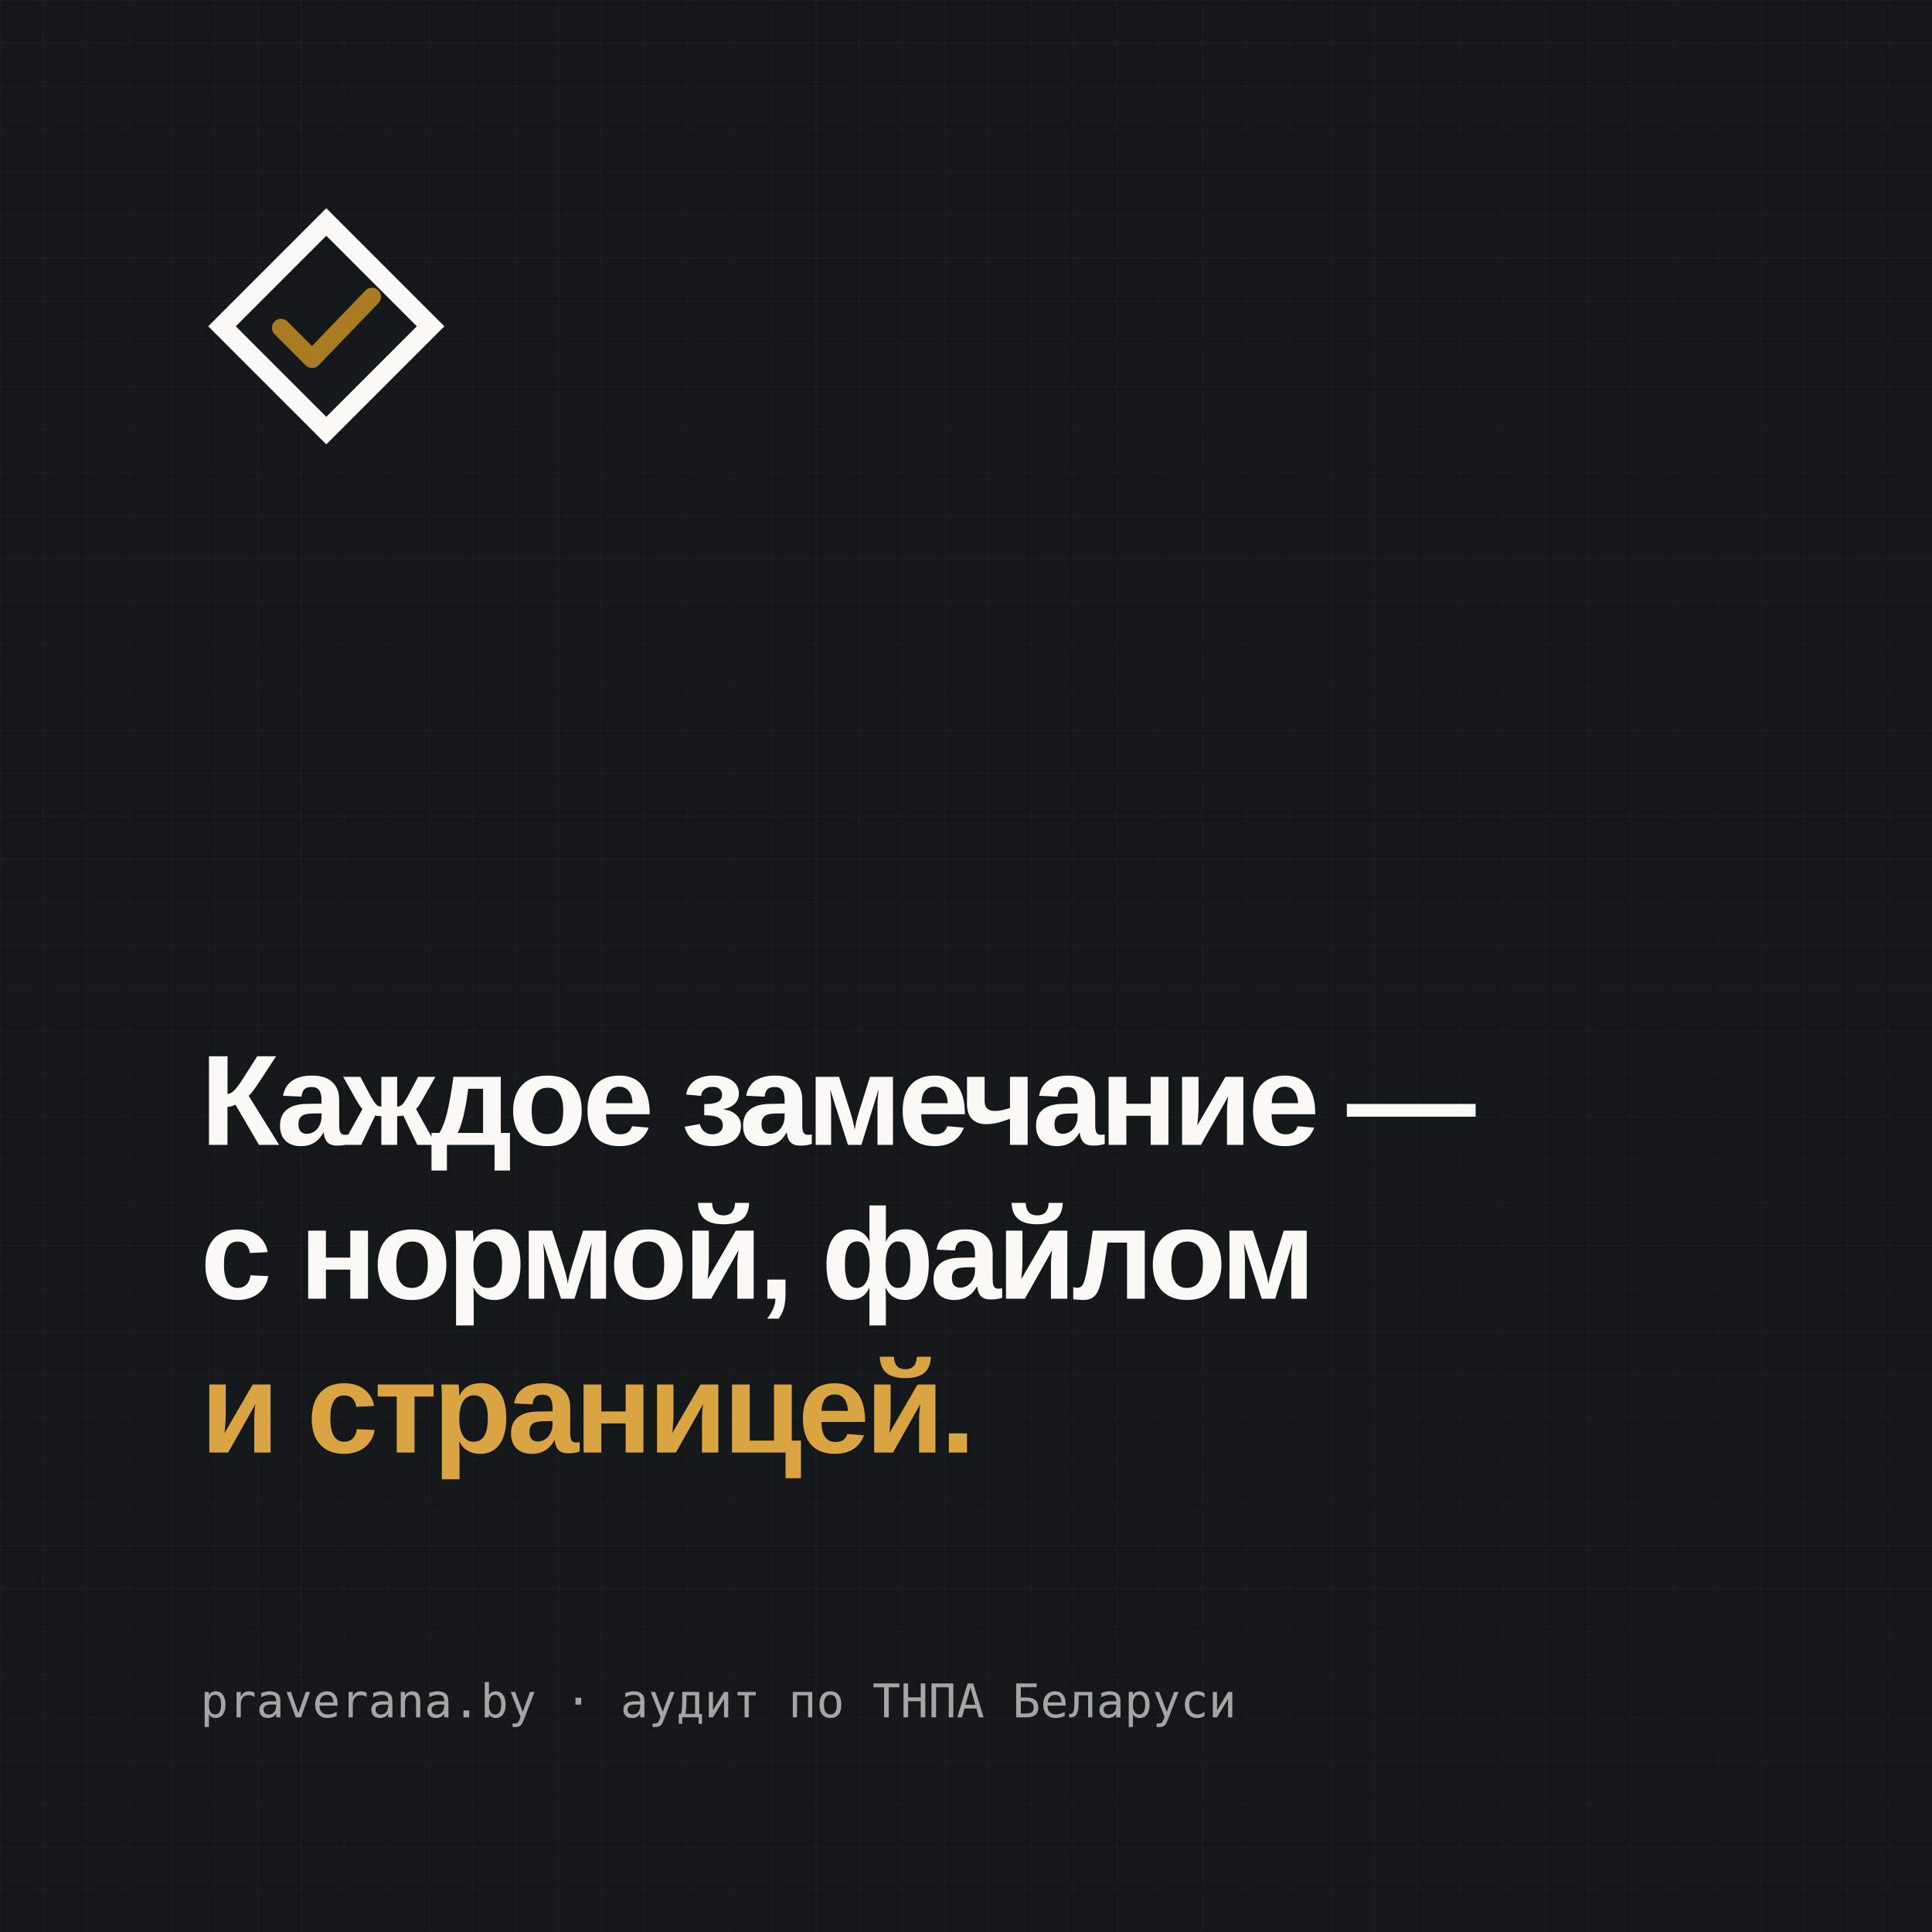
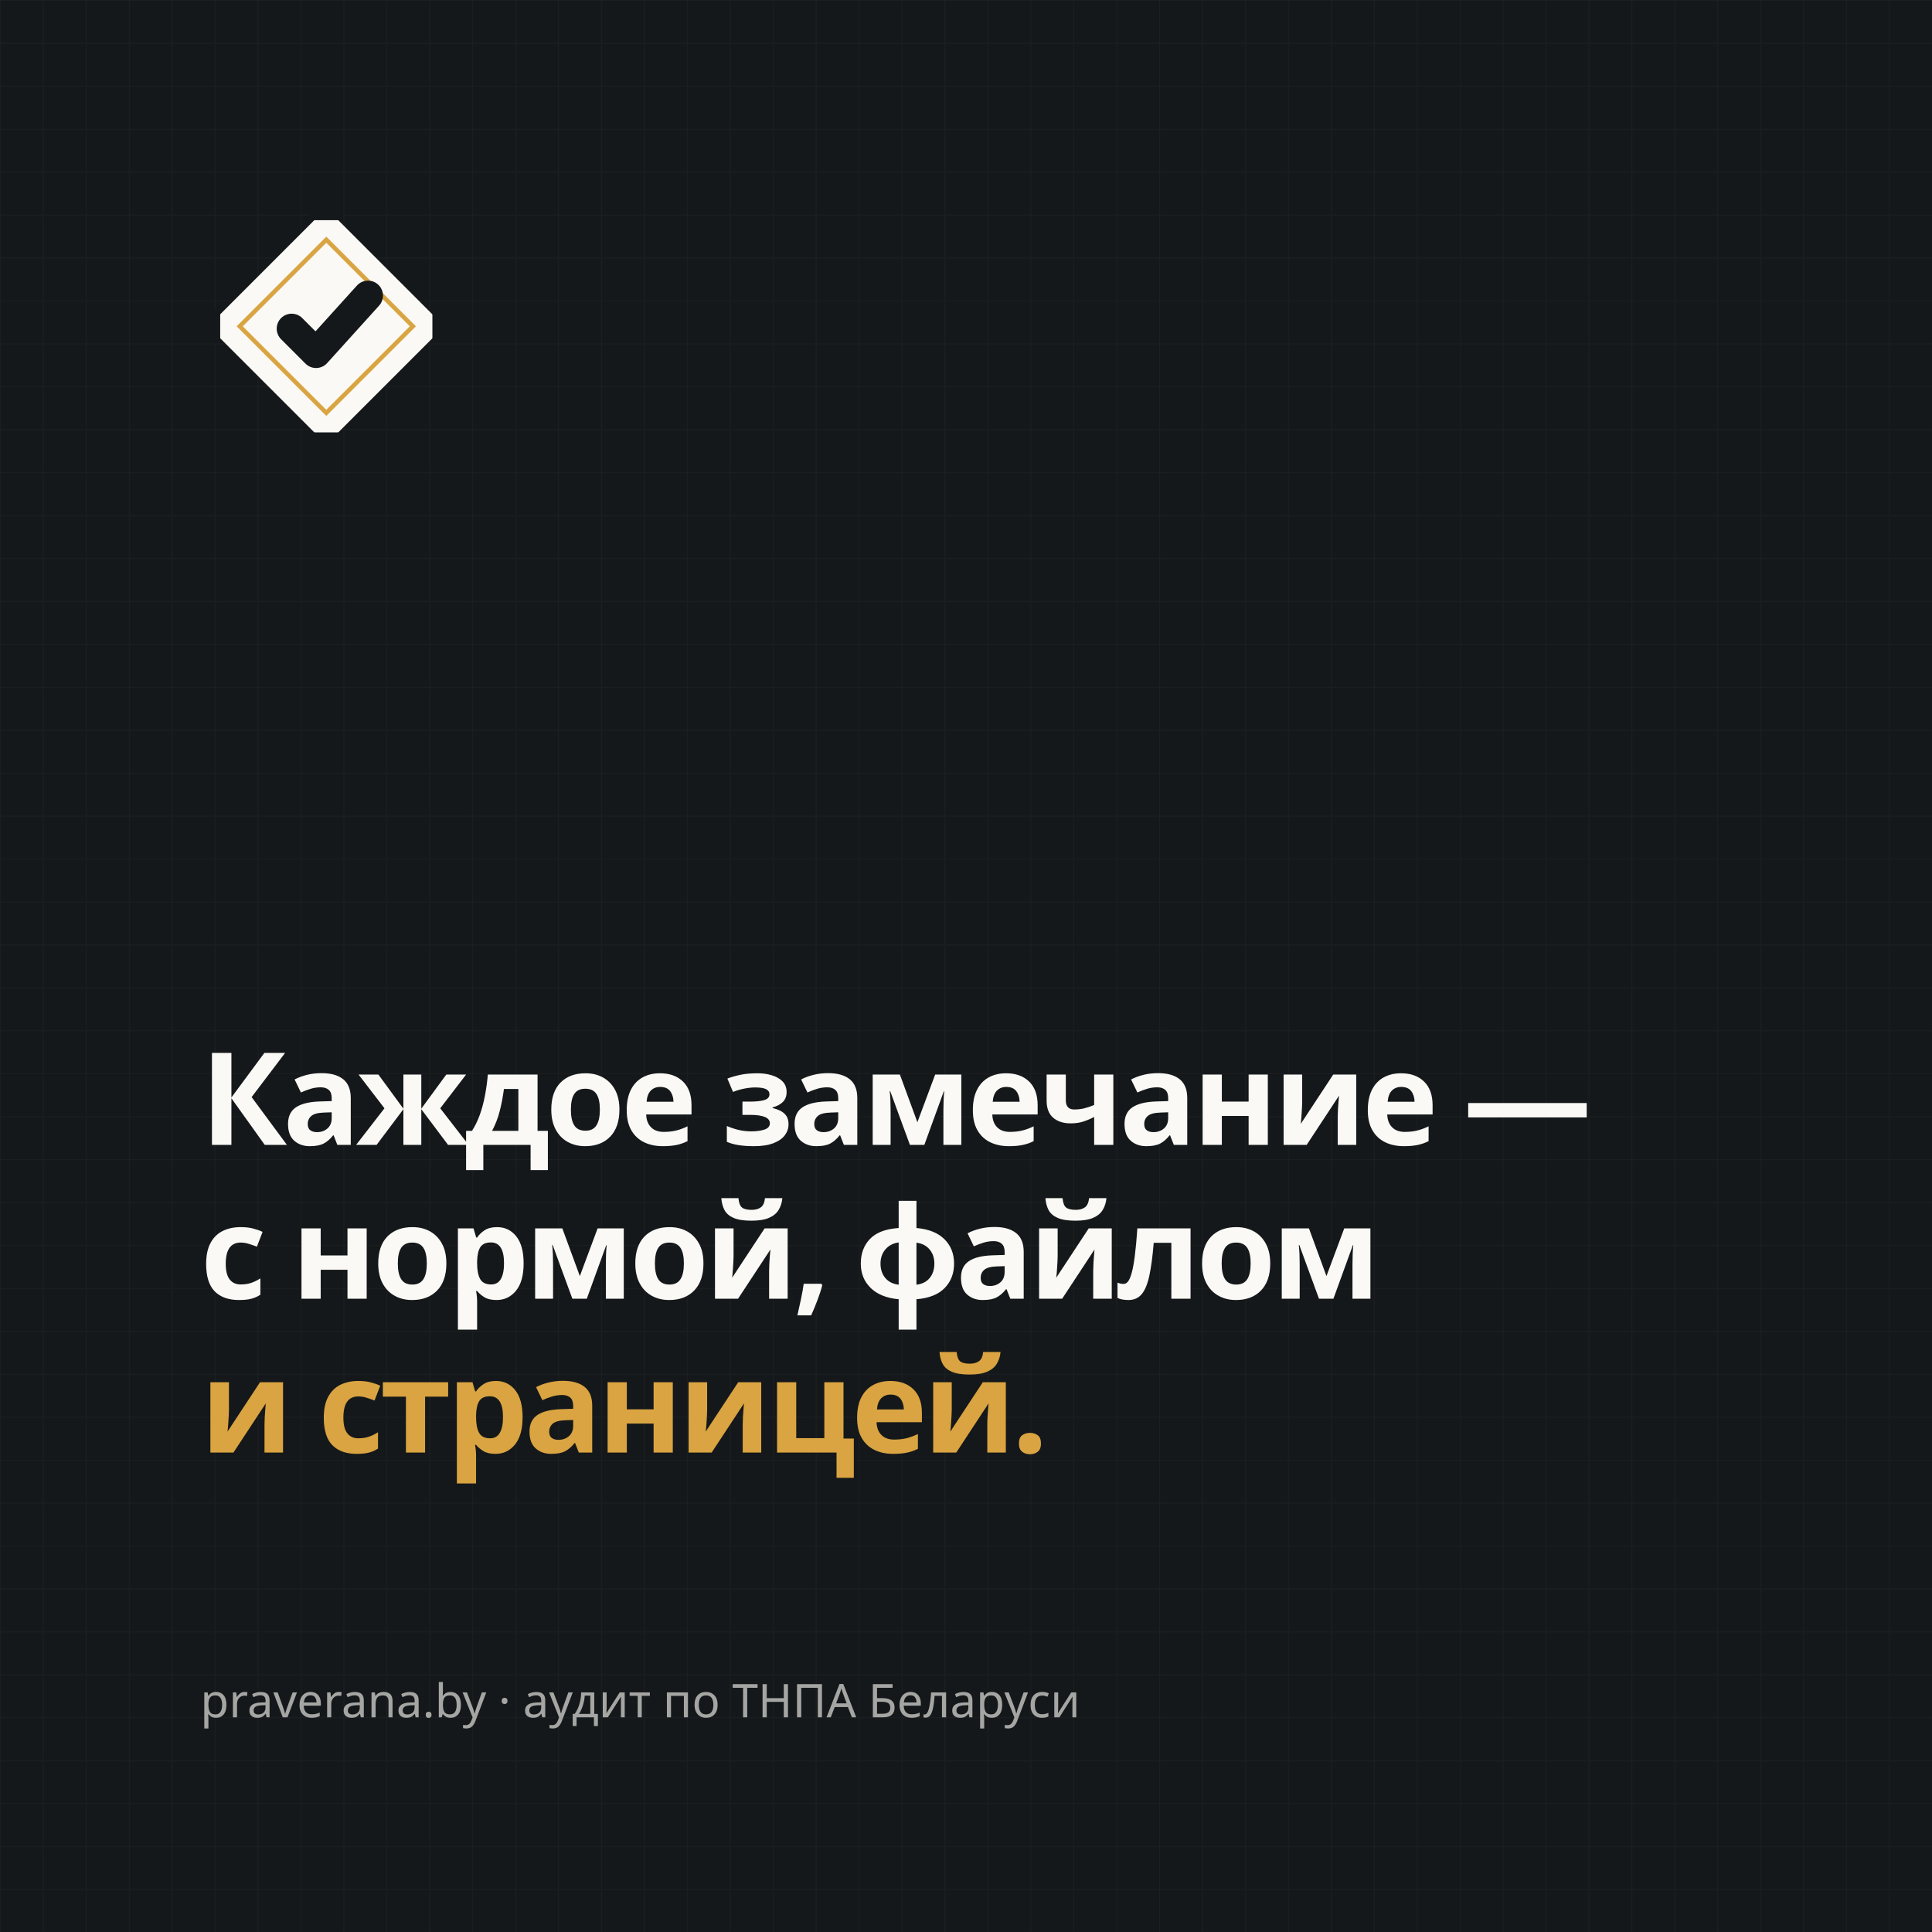
<svg xmlns="http://www.w3.org/2000/svg" width="1080" height="1080" viewBox="0 0 1080 1080">
-   <rect width="1080" height="1080" fill="#15181A" />
+   <rect width="1080" height="1080" fill="#15181a" />
  <defs>
    <linearGradient id="surface-gradient" x1="7.598%" y1="23.504%" x2="92.402%" y2="76.496%" color-interpolation="sRGB">
      <stop offset="0" stop-color="#15181A" />
      <stop offset="0.031" stop-color="#16191B" />
      <stop offset="0.062" stop-color="#181B1D" />
      <stop offset="0.094" stop-color="#191C1E" />
      <stop offset="0.125" stop-color="#1A1E20" />
      <stop offset="0.156" stop-color="#1C1F21" />
      <stop offset="0.188" stop-color="#1D2023" />
      <stop offset="0.219" stop-color="#1E2224" />
      <stop offset="0.25" stop-color="#202326" />
      <stop offset="0.281" stop-color="#212427" />
      <stop offset="0.312" stop-color="#222628" />
      <stop offset="0.344" stop-color="#23272A" />
      <stop offset="0.375" stop-color="#25292B" />
      <stop offset="0.406" stop-color="#262A2D" />
      <stop offset="0.438" stop-color="#272B2E" />
      <stop offset="0.469" stop-color="#292D30" />
      <stop offset="0.5" stop-color="#2A2E31" />
      <stop offset="0.531" stop-color="#2F3235" />
      <stop offset="0.562" stop-color="#333739" />
      <stop offset="0.594" stop-color="#383B3D" />
      <stop offset="0.625" stop-color="#3C3F42" />
      <stop offset="0.656" stop-color="#414446" />
      <stop offset="0.688" stop-color="#45484A" />
      <stop offset="0.719" stop-color="#4A4C4E" />
      <stop offset="0.75" stop-color="#4F5152" />
      <stop offset="0.781" stop-color="#535556" />
      <stop offset="0.812" stop-color="#58595A" />
      <stop offset="0.844" stop-color="#5C5D5E" />
      <stop offset="0.875" stop-color="#616262" />
      <stop offset="0.906" stop-color="#656667" />
      <stop offset="0.938" stop-color="#6A6A6B" />
      <stop offset="0.969" stop-color="#6E6F6F" />
      <stop offset="1" stop-color="#737373" />
    </linearGradient>
    <filter id="surface-grain" x="-20%" y="-20%" width="140%" height="140%">
      <feTurbulence type="fractalNoise" baseFrequency=".52" numOctaves="2" seed="12" stitchTiles="stitch" />
      <feColorMatrix type="saturate" values="0" />
      <feComponentTransfer>
        <feFuncA type="table" tableValues="0 0.056" />
      </feComponentTransfer>
    </filter>
    <filter id="wave-soften" x="-30%" y="-30%" width="160%" height="160%" color-interpolation-filters="sRGB">
      <feGaussianBlur stdDeviation="48.60" />
    </filter>
    <pattern id="pattern-grid" width="24" height="24" patternUnits="userSpaceOnUse">
      <path d="M24 0H0V24" fill="none" stroke="#2A2E31" stroke-width="1" />
    </pattern>
    <filter id="background-logo" x="-60%" y="-60%" width="220%" height="220%" color-interpolation-filters="sRGB">
      <feFlood flood-color="#FFFFFF" result="logo-color" />
      <feComposite in="logo-color" in2="SourceAlpha" operator="in" result="colored" />
      <feMerge>
        <feMergeNode in="colored" />
      </feMerge>
    </filter>
  </defs>
  <rect width="100%" height="100%" fill="#15181A" />
  <rect width="100%" height="100%" fill="url(#pattern-grid)" opacity="0.30" />
  <g filter="url(#background-logo)">
    <text x="540" y="561.6" text-anchor="middle" dominant-baseline="middle" fill="#FFFFFF" opacity="0" font-family="Switzer,sans-serif" font-size="22.68" font-weight="550" letter-spacing="-.02em">Правер.</text>
  </g>
  <g transform="translate(112,112) scale(2.2)">
-     <path d="M32 2 62 32 32 62 2 32Z" fill="#FAF9F5" />
-     <path d="M32 9 55 32 32 55 9 32Z" fill="#15181A" />
-     <path d="M20.5 32.4 28.4 40.3 43.6 24.5" fill="none" stroke="#a97c22" stroke-width="4.6" stroke-linecap="round" stroke-linejoin="round" />
+     <path d="M32.0 2.0 L62.0 32.0 L32.0 62.0 L2.0 32.0 Z" fill="#faf9f5" />
+     <path d="M27.76 -3.44 L36.24 -3.44 L36.24 5.04 L27.76 5.04 Z" fill="#15181a" />
+     <path d="M58.96 27.76 L67.44 27.76 L67.44 36.24 L58.96 36.24 Z" fill="#15181a" />
+     <path d="M27.76 58.96 L36.24 58.96 L36.24 67.44 L27.76 67.44 Z" fill="#15181a" />
+     <path d="M-3.44 27.76 L5.04 27.76 L5.04 36.24 L-3.44 36.24 Z" fill="#15181a" />
+     <path d="M32.0 10.0 L54.0 32.0 L32.0 54.0 L10.0 32.0 Z" fill="none" stroke="#d9a441" stroke-width="1.1" />
+     <path d="M23.2 32.6 L29.4 38.8 L42.6 24.2" fill="none" stroke="#15181a" stroke-width="7.6" stroke-linecap="round" stroke-linejoin="round" />
  </g>
-   <text x="112" y="640" font-family="Onest, Segoe UI, Arial, sans-serif" font-size="72" font-weight="600" letter-spacing="-2.4" fill="#FAF9F5">Каждое замечание —</text>
-   <text x="112" y="726" font-family="Onest, Segoe UI, Arial, sans-serif" font-size="72" font-weight="600" letter-spacing="-2.4" fill="#FAF9F5">с нормой, файлом</text>
-   <text x="112" y="812" font-family="Onest, Segoe UI, Arial, sans-serif" font-size="72" font-weight="600" letter-spacing="-2.4" fill="#D9A441">и страницей.</text>
-   <text x="112" y="960" font-family="JetBrains Mono, Consolas, monospace" font-size="26" fill="#A5A6A3">praverana.by · аудит по ТНПА Беларуси</text>
+   <text x="112" y="640" font-family="Onest" font-size="72" font-weight="600" letter-spacing="-2.4" fill="#faf9f5">Каждое замечание —</text>
+   <text x="112" y="726" font-family="Onest" font-size="72" font-weight="600" letter-spacing="-2.4" fill="#faf9f5">с нормой, файлом</text>
+   <text x="112" y="812" font-family="Onest" font-size="72" font-weight="600" letter-spacing="-2.4" fill="#d9a441">и страницей.</text>
+   <text x="112" y="960" font-family="'JetBrains Mono'" font-size="26" fill="#A5A6A3">praverana.by · аудит по ТНПА Беларуси</text>
</svg>
